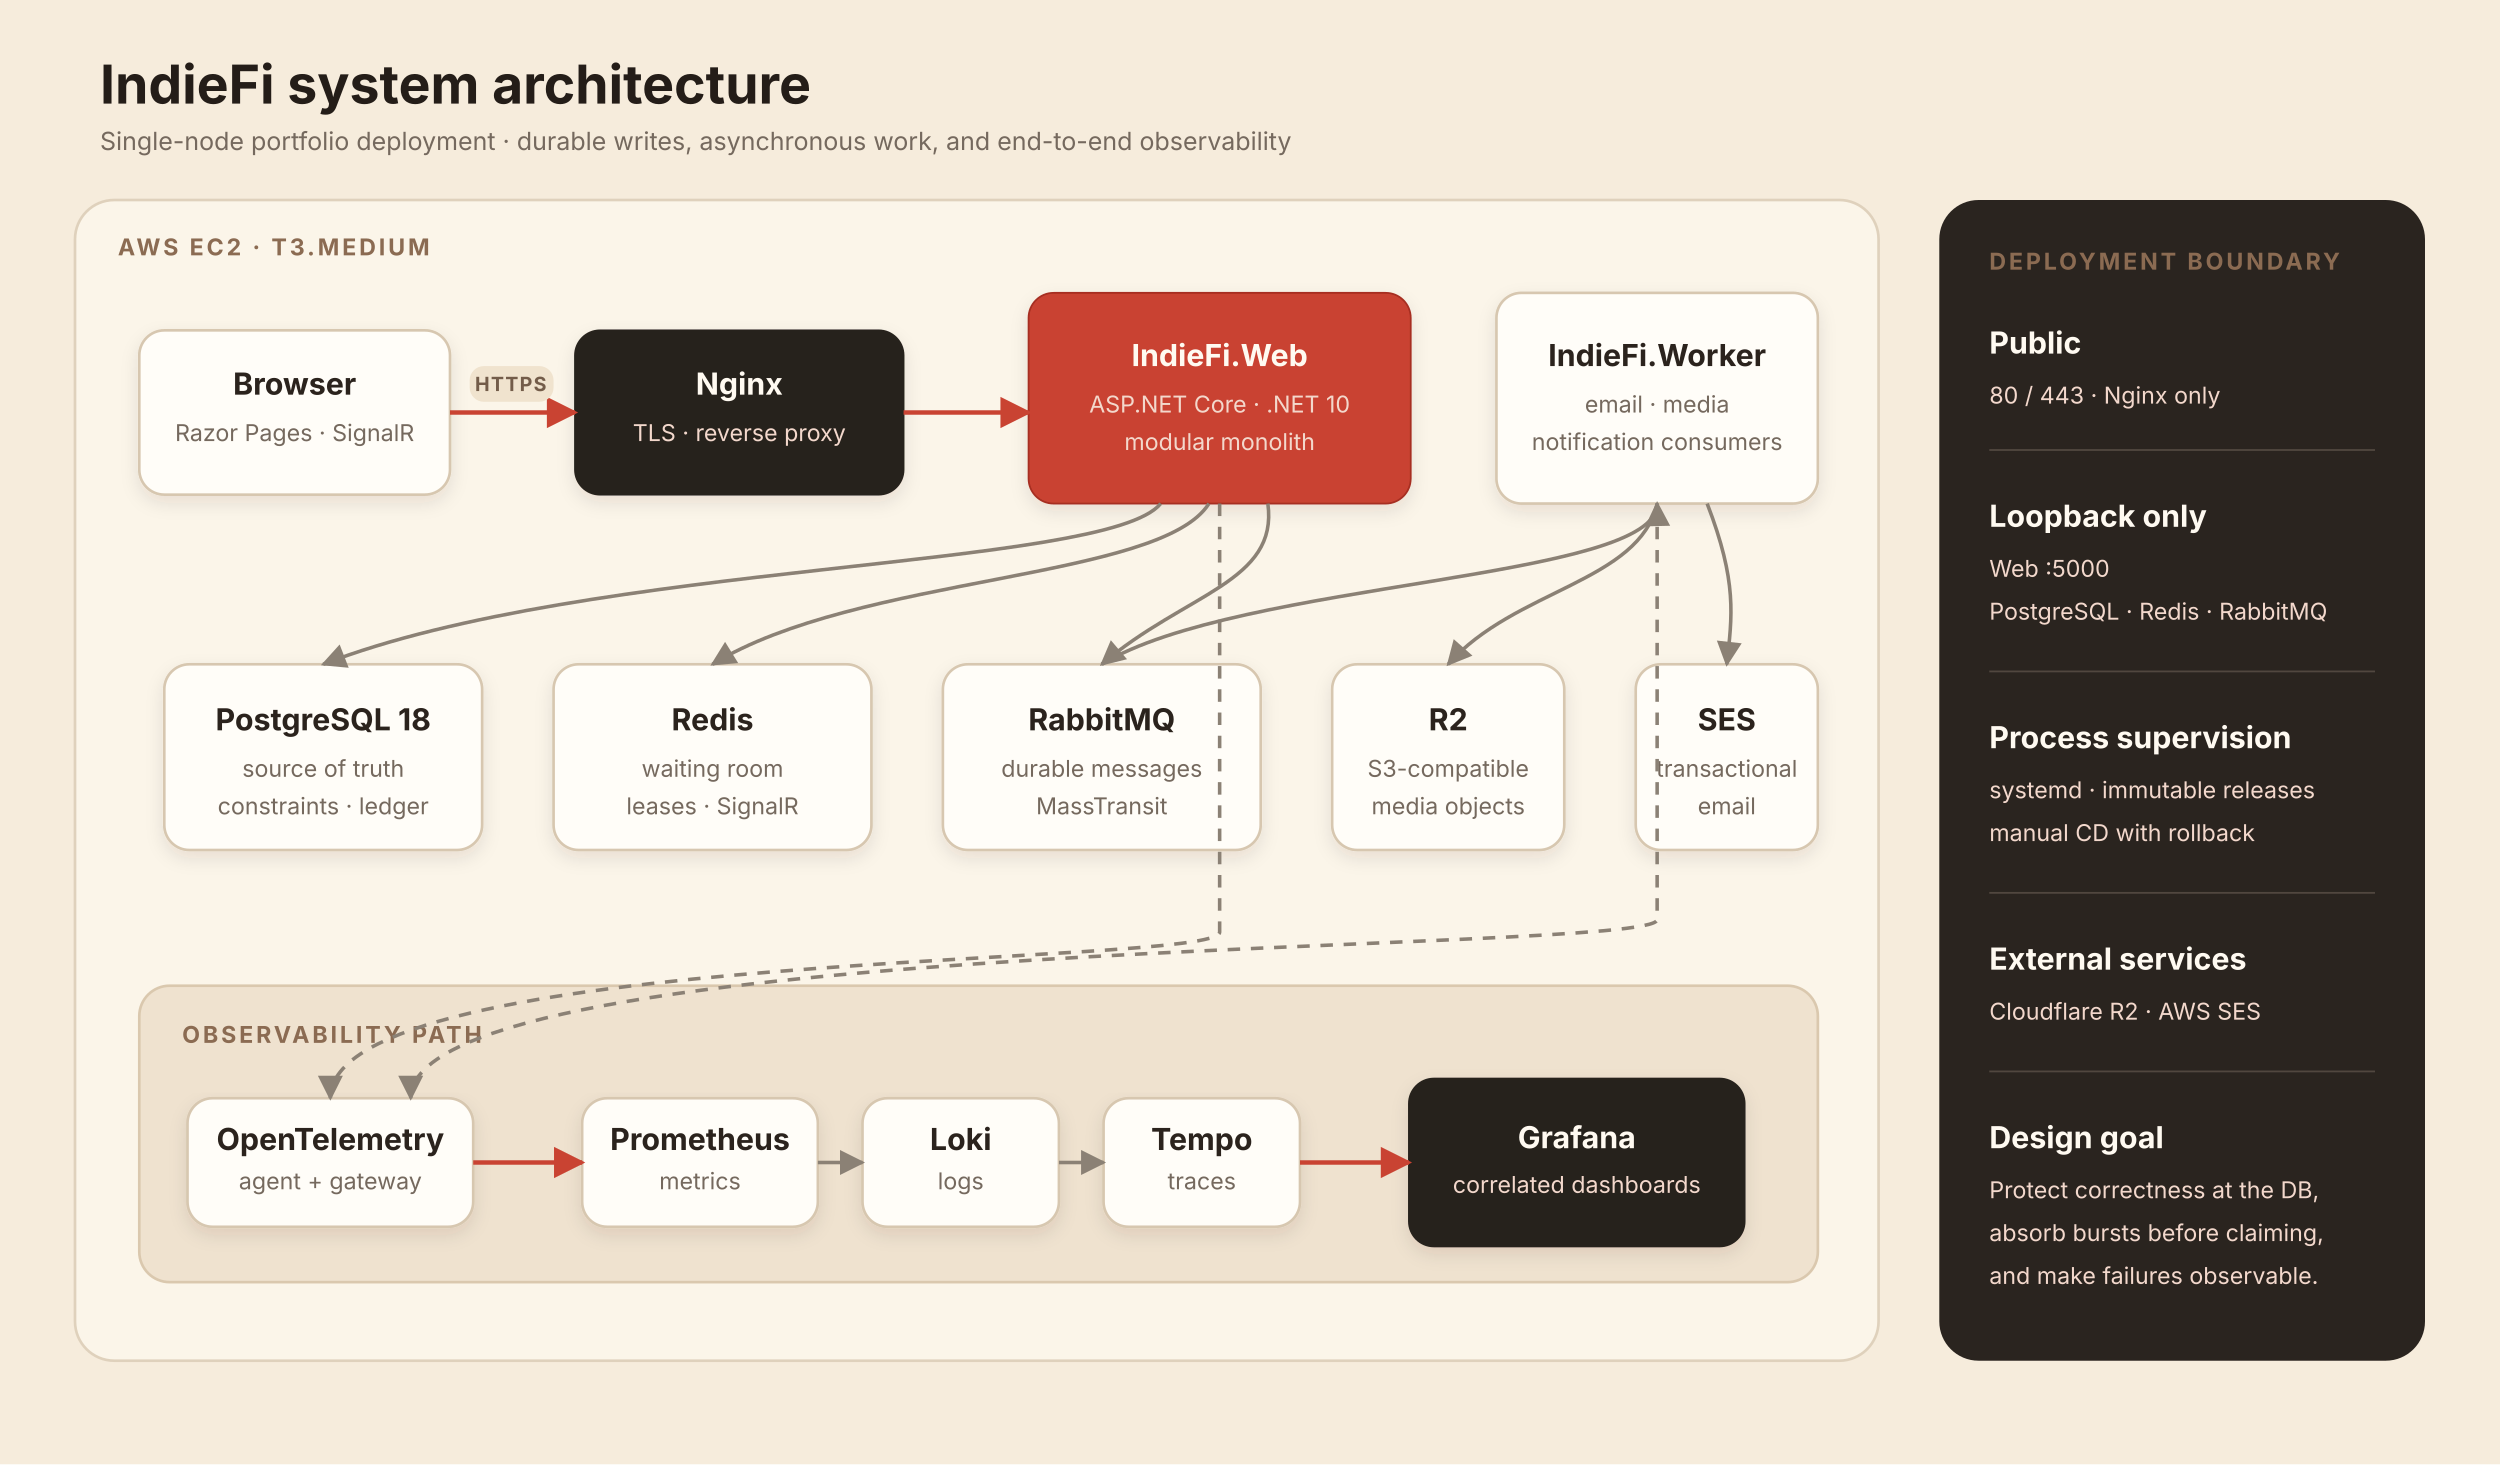
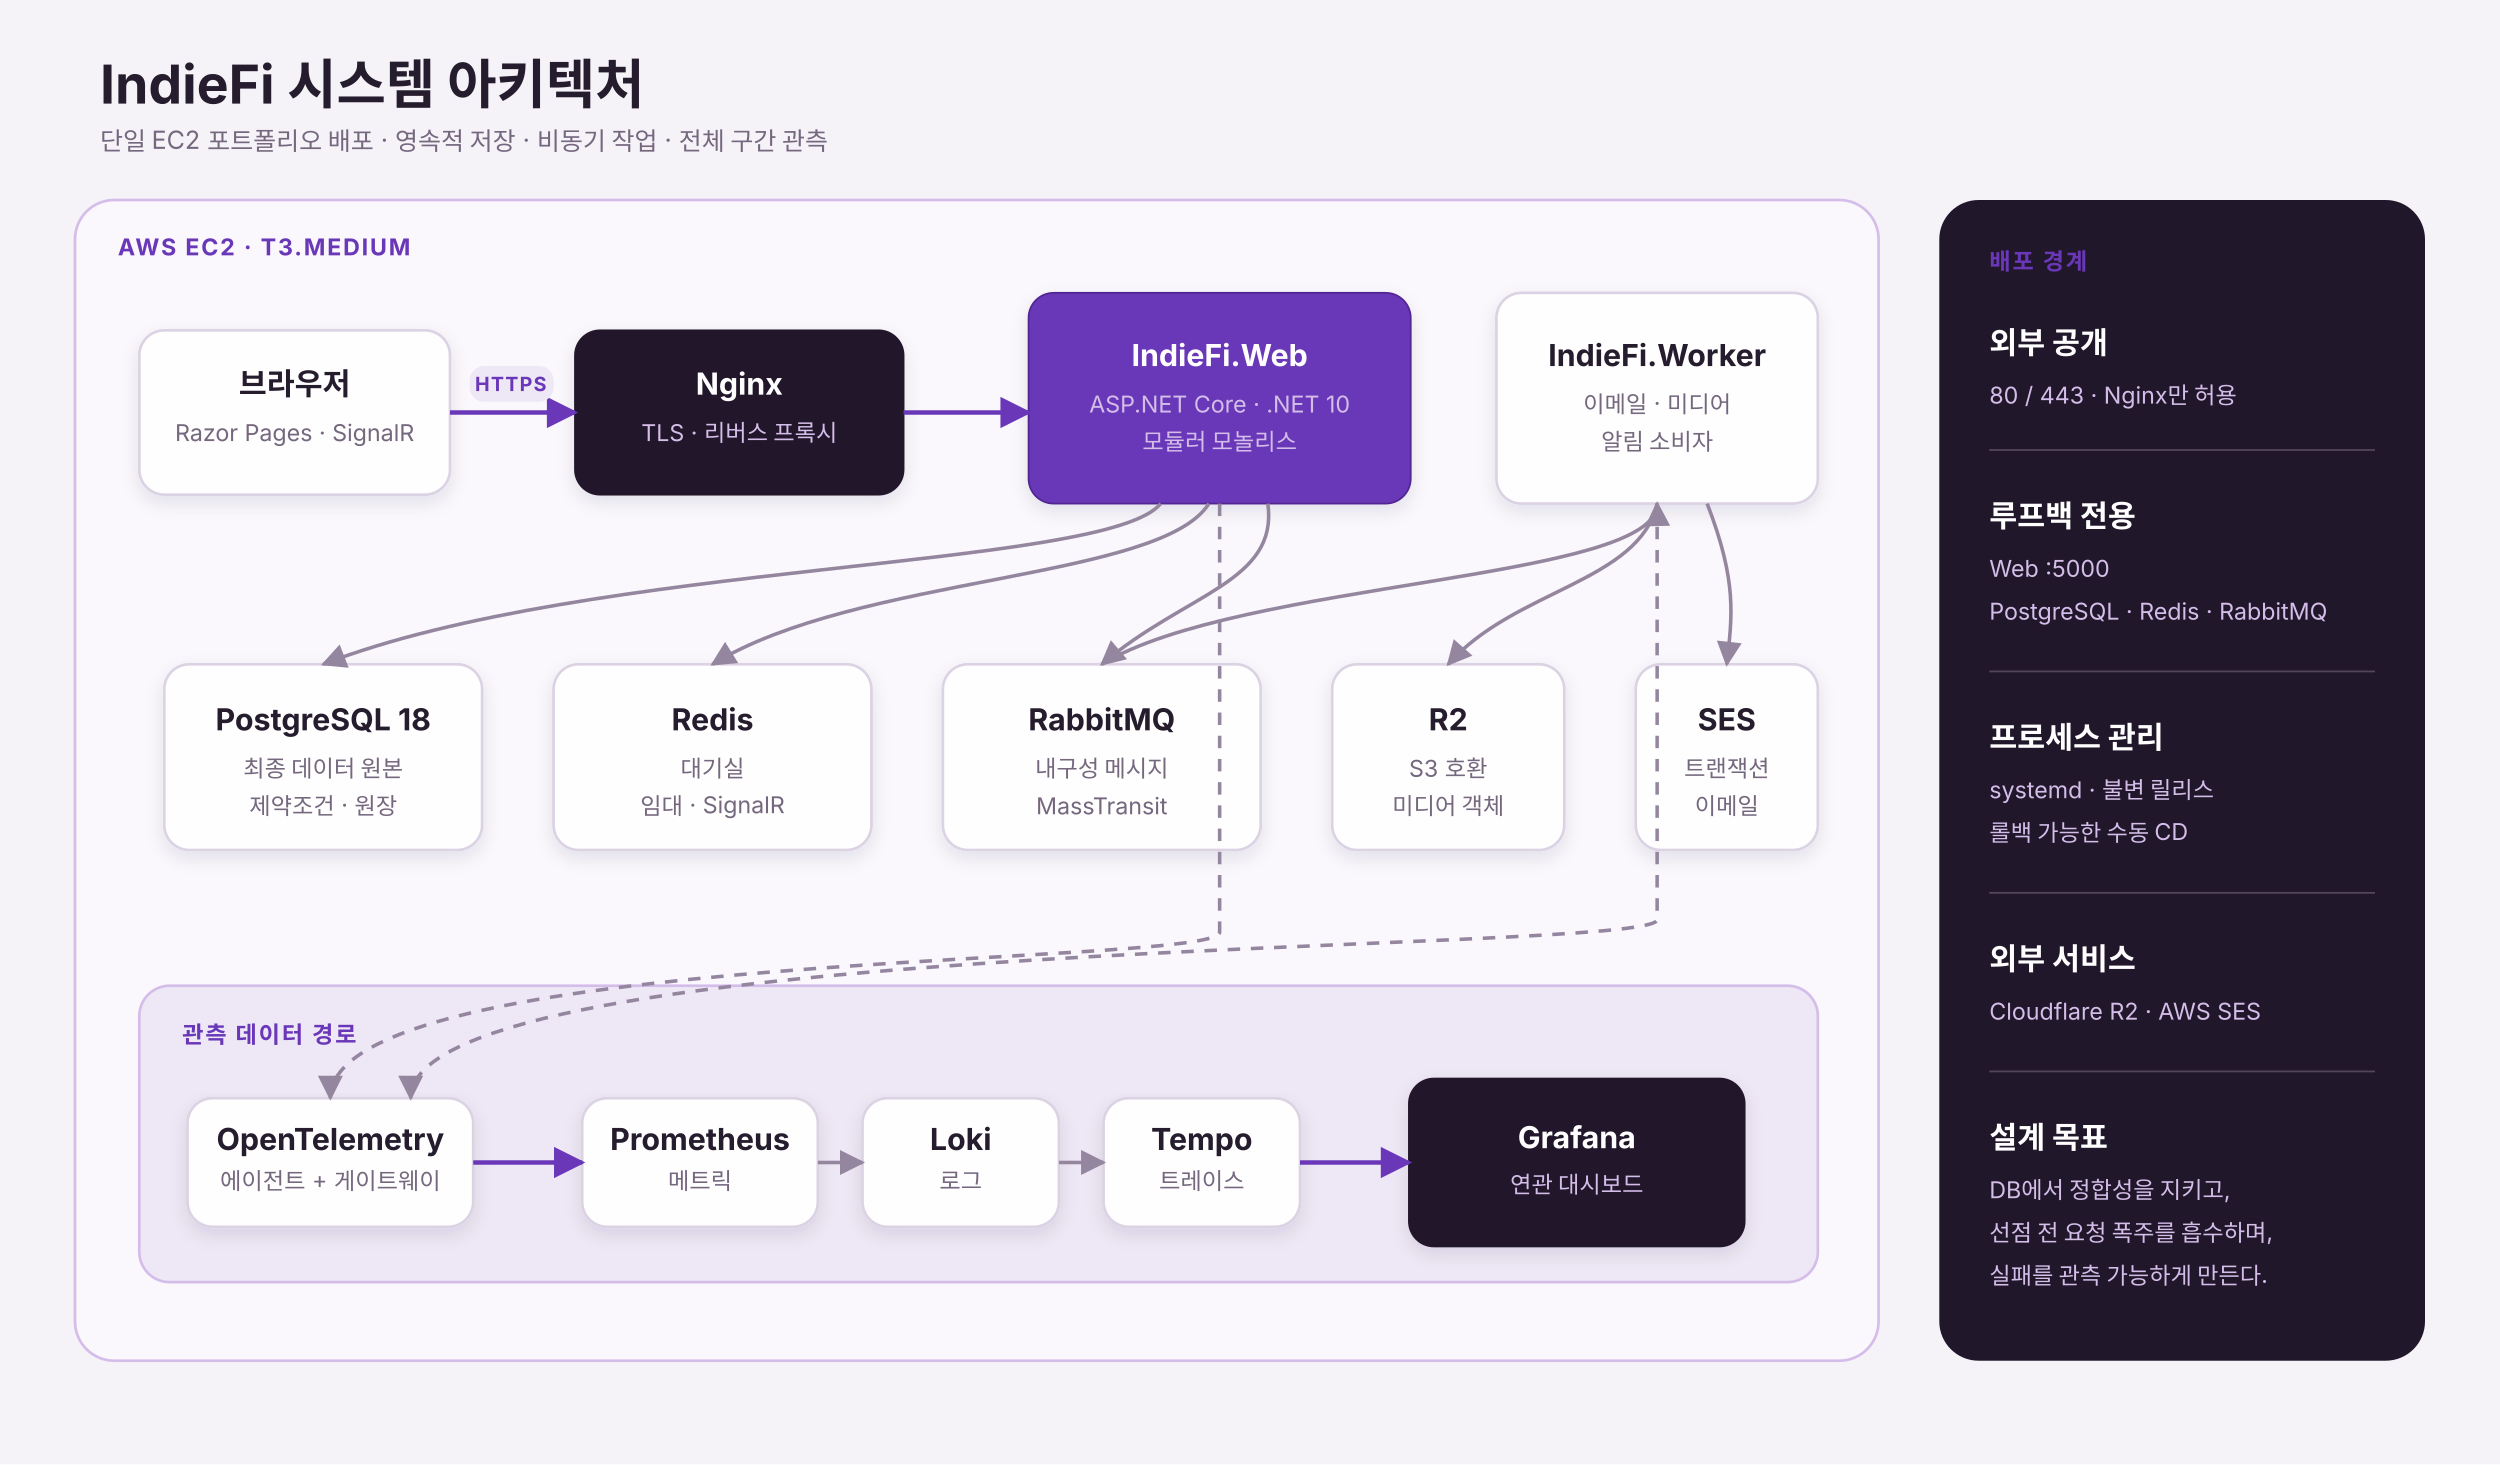
<svg xmlns="http://www.w3.org/2000/svg" width="1400" height="820" viewBox="0 0 1400 820" role="img" aria-labelledby="title desc">
  <defs>
    <marker id="arrow" viewBox="0 0 10 10" refX="9" refY="5" markerWidth="7" markerHeight="7" orient="auto-start-reverse">
-       <path d="M 0 0 L 10 5 L 0 10 z" fill="#8b8175" />
+       <path d="M 0 0 L 10 5 L 0 10 z" fill="#9586a0" />
    </marker>
    <marker id="arrow-accent" viewBox="0 0 10 10" refX="9" refY="5" markerWidth="7" markerHeight="7" orient="auto-start-reverse">
-       <path d="M 0 0 L 10 5 L 0 10 z" fill="#c94332" />
+       <path d="M 0 0 L 10 5 L 0 10 z" fill="#6937b8" />
    </marker>
    <filter id="shadow" x="-10%" y="-10%" width="120%" height="130%">
-       <feDropShadow dx="0" dy="4" stdDeviation="5" flood-color="#2d241d" flood-opacity="0.10" />
+       <feDropShadow dx="0" dy="4" stdDeviation="5" flood-color="#251c2d" flood-opacity="0.10" />
    </filter>
    <style>
-       .title{font:700 30px Inter,Segoe UI,sans-serif;fill:#241d18}.subtitle{font:14px Inter,Segoe UI,sans-serif;fill:#75695e}
-       .zone{fill:#fbf5e9;stroke:#dfd1bc;stroke-width:1.5}.zone-title{font:700 13px Inter,Segoe UI,sans-serif;letter-spacing:1.6px;fill:#8b6b52}
-       .box{fill:#fffdf8;stroke:#d7c7b0;stroke-width:1.5;rx:14;filter:url(#shadow)}.accent{fill:#c94332;stroke:#a62d20}.dark{fill:#27221e;stroke:#27221e}
-       .box-title{font:700 17px Inter,Segoe UI,sans-serif;fill:#2b231d}.box-copy{font:13px Inter,Segoe UI,sans-serif;fill:#75695e}.light-title{font:700 17px Inter,Segoe UI,sans-serif;fill:#fffaf1}.light-copy{font:13px Inter,Segoe UI,sans-serif;fill:#f3d8cc}
-       .line{fill:none;stroke:#8b8175;stroke-width:2;marker-end:url(#arrow)}.line-accent{fill:none;stroke:#c94332;stroke-width:2.5;marker-end:url(#arrow-accent)}.dash{stroke-dasharray:7 6}
-       .tag{fill:#f0e3ce;rx:8}.tag-text{font:700 11px Inter,Segoe UI,sans-serif;letter-spacing:.7px;fill:#735c49}
+       .title{font:700 30px "Noto Sans KR","Malgun Gothic",Inter,Segoe UI,sans-serif;fill:#251c2d}.subtitle{font:14px "Noto Sans KR","Malgun Gothic",Inter,Segoe UI,sans-serif;fill:#74677e}
+       .zone{fill:#faf8fc;stroke:#d4bde9;stroke-width:1.5}.zone-title{font:700 13px "Noto Sans KR","Malgun Gothic",Inter,Segoe UI,sans-serif;letter-spacing:1px;fill:#6937b8}
+       .box{fill:#fffefe;stroke:#dbd2e3;stroke-width:1.5;rx:14;filter:url(#shadow)}.accent{fill:#6937b8;stroke:#512693}.dark{fill:#21172a;stroke:#21172a}
+       .box-title{font:700 17px "Noto Sans KR","Malgun Gothic",Inter,Segoe UI,sans-serif;fill:#251c2d}.box-copy{font:13px "Noto Sans KR","Malgun Gothic",Inter,Segoe UI,sans-serif;fill:#74677e}.light-title{font:700 17px "Noto Sans KR","Malgun Gothic",Inter,Segoe UI,sans-serif;fill:#fffefe}.light-copy{font:13px "Noto Sans KR","Malgun Gothic",Inter,Segoe UI,sans-serif;fill:#d4bde9}
+       .line{fill:none;stroke:#9586a0;stroke-width:2;marker-end:url(#arrow)}.line-accent{fill:none;stroke:#6937b8;stroke-width:2.5;marker-end:url(#arrow-accent)}.dash{stroke-dasharray:7 6}
+       .tag{fill:#eee7f5;rx:8}.tag-text{font:700 11px Inter,Segoe UI,sans-serif;letter-spacing:.7px;fill:#6937b8}
    </style>
  </defs>
-   <rect width="1400" height="820" fill="#f6ecdc" />
-   <text x="56" y="58" class="title">IndieFi system architecture</text>
-   <text x="56" y="84" class="subtitle">Single-node portfolio deployment · durable writes, asynchronous work, and end-to-end observability</text>
+   <rect width="1400" height="820" fill="#f5f2f8" />
+   <text x="56" y="58" class="title">IndieFi 시스템 아키텍처</text>
+   <text x="56" y="84" class="subtitle">단일 EC2 포트폴리오 배포 · 영속적 저장 · 비동기 작업 · 전체 구간 관측</text>
  <rect x="42" y="112" width="1010" height="650" rx="22" class="zone" />
  <text x="66" y="143" class="zone-title">AWS EC2 · T3.MEDIUM</text>
  <rect x="78" y="185" width="174" height="92" class="box" />
-   <text x="165" y="221" text-anchor="middle" class="box-title">Browser</text>
+   <text x="165" y="221" text-anchor="middle" class="box-title">브라우저</text>
  <text x="165" y="247" text-anchor="middle" class="box-copy">Razor Pages · SignalR</text>
  <rect x="322" y="185" width="184" height="92" class="dark" rx="14" filter="url(#shadow)" />
  <text x="414" y="221" text-anchor="middle" class="light-title">Nginx</text>
-   <text x="414" y="247" text-anchor="middle" class="light-copy">TLS · reverse proxy</text>
+   <text x="414" y="247" text-anchor="middle" class="light-copy">TLS · 리버스 프록시</text>
  <rect x="576" y="164" width="214" height="118" class="accent" rx="14" filter="url(#shadow)" />
  <text x="683" y="205" text-anchor="middle" class="light-title">IndieFi.Web</text>
  <text x="683" y="231" text-anchor="middle" class="light-copy">ASP.NET Core · .NET 10</text>
-   <text x="683" y="252" text-anchor="middle" class="light-copy">modular monolith</text>
+   <text x="683" y="252" text-anchor="middle" class="light-copy">모듈러 모놀리스</text>
  <rect x="838" y="164" width="180" height="118" class="box" />
  <text x="928" y="205" text-anchor="middle" class="box-title">IndieFi.Worker</text>
-   <text x="928" y="231" text-anchor="middle" class="box-copy">email · media</text>
-   <text x="928" y="252" text-anchor="middle" class="box-copy">notification consumers</text>
+   <text x="928" y="231" text-anchor="middle" class="box-copy">이메일 · 미디어</text>
+   <text x="928" y="252" text-anchor="middle" class="box-copy">알림 소비자</text>
  <path d="M252 231 H322" class="line-accent" />
  <path d="M506 231 H576" class="line-accent" />
  <rect x="263" y="205" width="47" height="20" class="tag" />
  <text x="286" y="219" text-anchor="middle" class="tag-text">HTTPS</text>
  <rect x="92" y="372" width="178" height="104" class="box" />
  <text x="181" y="409" text-anchor="middle" class="box-title">PostgreSQL 18</text>
-   <text x="181" y="435" text-anchor="middle" class="box-copy">source of truth</text>
-   <text x="181" y="456" text-anchor="middle" class="box-copy">constraints · ledger</text>
+   <text x="181" y="435" text-anchor="middle" class="box-copy">최종 데이터 원본</text>
+   <text x="181" y="456" text-anchor="middle" class="box-copy">제약조건 · 원장</text>
  <rect x="310" y="372" width="178" height="104" class="box" />
  <text x="399" y="409" text-anchor="middle" class="box-title">Redis</text>
-   <text x="399" y="435" text-anchor="middle" class="box-copy">waiting room</text>
-   <text x="399" y="456" text-anchor="middle" class="box-copy">leases · SignalR</text>
+   <text x="399" y="435" text-anchor="middle" class="box-copy">대기실</text>
+   <text x="399" y="456" text-anchor="middle" class="box-copy">임대 · SignalR</text>
  <rect x="528" y="372" width="178" height="104" class="box" />
  <text x="617" y="409" text-anchor="middle" class="box-title">RabbitMQ</text>
-   <text x="617" y="435" text-anchor="middle" class="box-copy">durable messages</text>
+   <text x="617" y="435" text-anchor="middle" class="box-copy">내구성 메시지</text>
  <text x="617" y="456" text-anchor="middle" class="box-copy">MassTransit</text>
  <rect x="746" y="372" width="130" height="104" class="box" />
  <text x="811" y="409" text-anchor="middle" class="box-title">R2</text>
-   <text x="811" y="435" text-anchor="middle" class="box-copy">S3-compatible</text>
-   <text x="811" y="456" text-anchor="middle" class="box-copy">media objects</text>
+   <text x="811" y="435" text-anchor="middle" class="box-copy">S3 호환</text>
+   <text x="811" y="456" text-anchor="middle" class="box-copy">미디어 객체</text>
  <rect x="916" y="372" width="102" height="104" class="box" />
  <text x="967" y="409" text-anchor="middle" class="box-title">SES</text>
-   <text x="967" y="435" text-anchor="middle" class="box-copy">transactional</text>
-   <text x="967" y="456" text-anchor="middle" class="box-copy">email</text>
+   <text x="967" y="435" text-anchor="middle" class="box-copy">트랜잭션</text>
+   <text x="967" y="456" text-anchor="middle" class="box-copy">이메일</text>
  <path d="M650 282 C620 319 330 314 181 372" class="line" />
  <path d="M677 282 C650 325 480 322 399 372" class="line" />
  <path d="M710 282 C716 326 664 332 617 372" class="line" />
  <path d="M617 372 C694 325 929 325 928 282" class="line" />
  <path d="M928 282 C918 326 848 330 811 372" class="line" />
  <path d="M956 282 C973 326 970 345 967 372" class="line" />
-   <rect x="78" y="552" width="940" height="166" rx="17" fill="#efe2cf" stroke="#dac8ae" stroke-width="1.5" />
-   <text x="102" y="584" class="zone-title">OBSERVABILITY PATH</text>
+   <rect x="78" y="552" width="940" height="166" rx="17" fill="#eee7f5" stroke="#d4bde9" stroke-width="1.5" />
+   <text x="102" y="584" class="zone-title">관측 데이터 경로</text>
  <rect x="105" y="615" width="160" height="72" class="box" />
  <text x="185" y="644" text-anchor="middle" class="box-title">OpenTelemetry</text>
-   <text x="185" y="666" text-anchor="middle" class="box-copy">agent + gateway</text>
+   <text x="185" y="666" text-anchor="middle" class="box-copy">에이전트 + 게이트웨이</text>
  <rect x="326" y="615" width="132" height="72" class="box" />
  <text x="392" y="644" text-anchor="middle" class="box-title">Prometheus</text>
-   <text x="392" y="666" text-anchor="middle" class="box-copy">metrics</text>
+   <text x="392" y="666" text-anchor="middle" class="box-copy">메트릭</text>
  <rect x="483" y="615" width="110" height="72" class="box" />
  <text x="538" y="644" text-anchor="middle" class="box-title">Loki</text>
-   <text x="538" y="666" text-anchor="middle" class="box-copy">logs</text>
+   <text x="538" y="666" text-anchor="middle" class="box-copy">로그</text>
  <rect x="618" y="615" width="110" height="72" class="box" />
  <text x="673" y="644" text-anchor="middle" class="box-title">Tempo</text>
-   <text x="673" y="666" text-anchor="middle" class="box-copy">traces</text>
+   <text x="673" y="666" text-anchor="middle" class="box-copy">트레이스</text>
  <rect x="789" y="604" width="188" height="94" class="dark" rx="14" filter="url(#shadow)" />
  <text x="883" y="643" text-anchor="middle" class="light-title">Grafana</text>
-   <text x="883" y="668" text-anchor="middle" class="light-copy">correlated dashboards</text>
+   <text x="883" y="668" text-anchor="middle" class="light-copy">연관 대시보드</text>
  <path d="M265 651 H326" class="line-accent" />
  <path d="M458 651 H483" class="line" />
  <path d="M593 651 H618" class="line" />
  <path d="M728 651 H789" class="line-accent" />
  <path d="M683 282 V522 C683 542 185 530 185 615" class="line dash" />
  <path d="M928 282 V515 C928 535 230 522 230 615" class="line dash" />
-   <rect x="1086" y="112" width="272" height="650" rx="22" fill="#2a241f" />
-   <text x="1114" y="151" class="zone-title" fill="#ddb99e">DEPLOYMENT BOUNDARY</text>
-   <text x="1114" y="198" class="light-title">Public</text>
-   <text x="1114" y="226" class="light-copy">80 / 443 · Nginx only</text>
-   <line x1="1114" y1="252" x2="1330" y2="252" stroke="#51473f" />
-   <text x="1114" y="295" class="light-title">Loopback only</text>
+   <rect x="1086" y="112" width="272" height="650" rx="22" fill="#21172a" />
+   <text x="1114" y="151" class="zone-title" fill="#d4bde9">배포 경계</text>
+   <text x="1114" y="198" class="light-title">외부 공개</text>
+   <text x="1114" y="226" class="light-copy">80 / 443 · Nginx만 허용</text>
+   <line x1="1114" y1="252" x2="1330" y2="252" stroke="#51465b" />
+   <text x="1114" y="295" class="light-title">루프백 전용</text>
  <text x="1114" y="323" class="light-copy">Web :5000</text>
  <text x="1114" y="347" class="light-copy">PostgreSQL · Redis · RabbitMQ</text>
-   <line x1="1114" y1="376" x2="1330" y2="376" stroke="#51473f" />
-   <text x="1114" y="419" class="light-title">Process supervision</text>
-   <text x="1114" y="447" class="light-copy">systemd · immutable releases</text>
-   <text x="1114" y="471" class="light-copy">manual CD with rollback</text>
-   <line x1="1114" y1="500" x2="1330" y2="500" stroke="#51473f" />
-   <text x="1114" y="543" class="light-title">External services</text>
+   <line x1="1114" y1="376" x2="1330" y2="376" stroke="#51465b" />
+   <text x="1114" y="419" class="light-title">프로세스 관리</text>
+   <text x="1114" y="447" class="light-copy">systemd · 불변 릴리스</text>
+   <text x="1114" y="471" class="light-copy">롤백 가능한 수동 CD</text>
+   <line x1="1114" y1="500" x2="1330" y2="500" stroke="#51465b" />
+   <text x="1114" y="543" class="light-title">외부 서비스</text>
  <text x="1114" y="571" class="light-copy">Cloudflare R2 · AWS SES</text>
-   <line x1="1114" y1="600" x2="1330" y2="600" stroke="#51473f" />
-   <text x="1114" y="643" class="light-title">Design goal</text>
-   <text x="1114" y="671" class="light-copy">Protect correctness at the DB,</text>
-   <text x="1114" y="695" class="light-copy">absorb bursts before claiming,</text>
-   <text x="1114" y="719" class="light-copy">and make failures observable.</text>
+   <line x1="1114" y1="600" x2="1330" y2="600" stroke="#51465b" />
+   <text x="1114" y="643" class="light-title">설계 목표</text>
+   <text x="1114" y="671" class="light-copy">DB에서 정합성을 지키고,</text>
+   <text x="1114" y="695" class="light-copy">선점 전 요청 폭주를 흡수하며,</text>
+   <text x="1114" y="719" class="light-copy">실패를 관측 가능하게 만든다.</text>
</svg>
